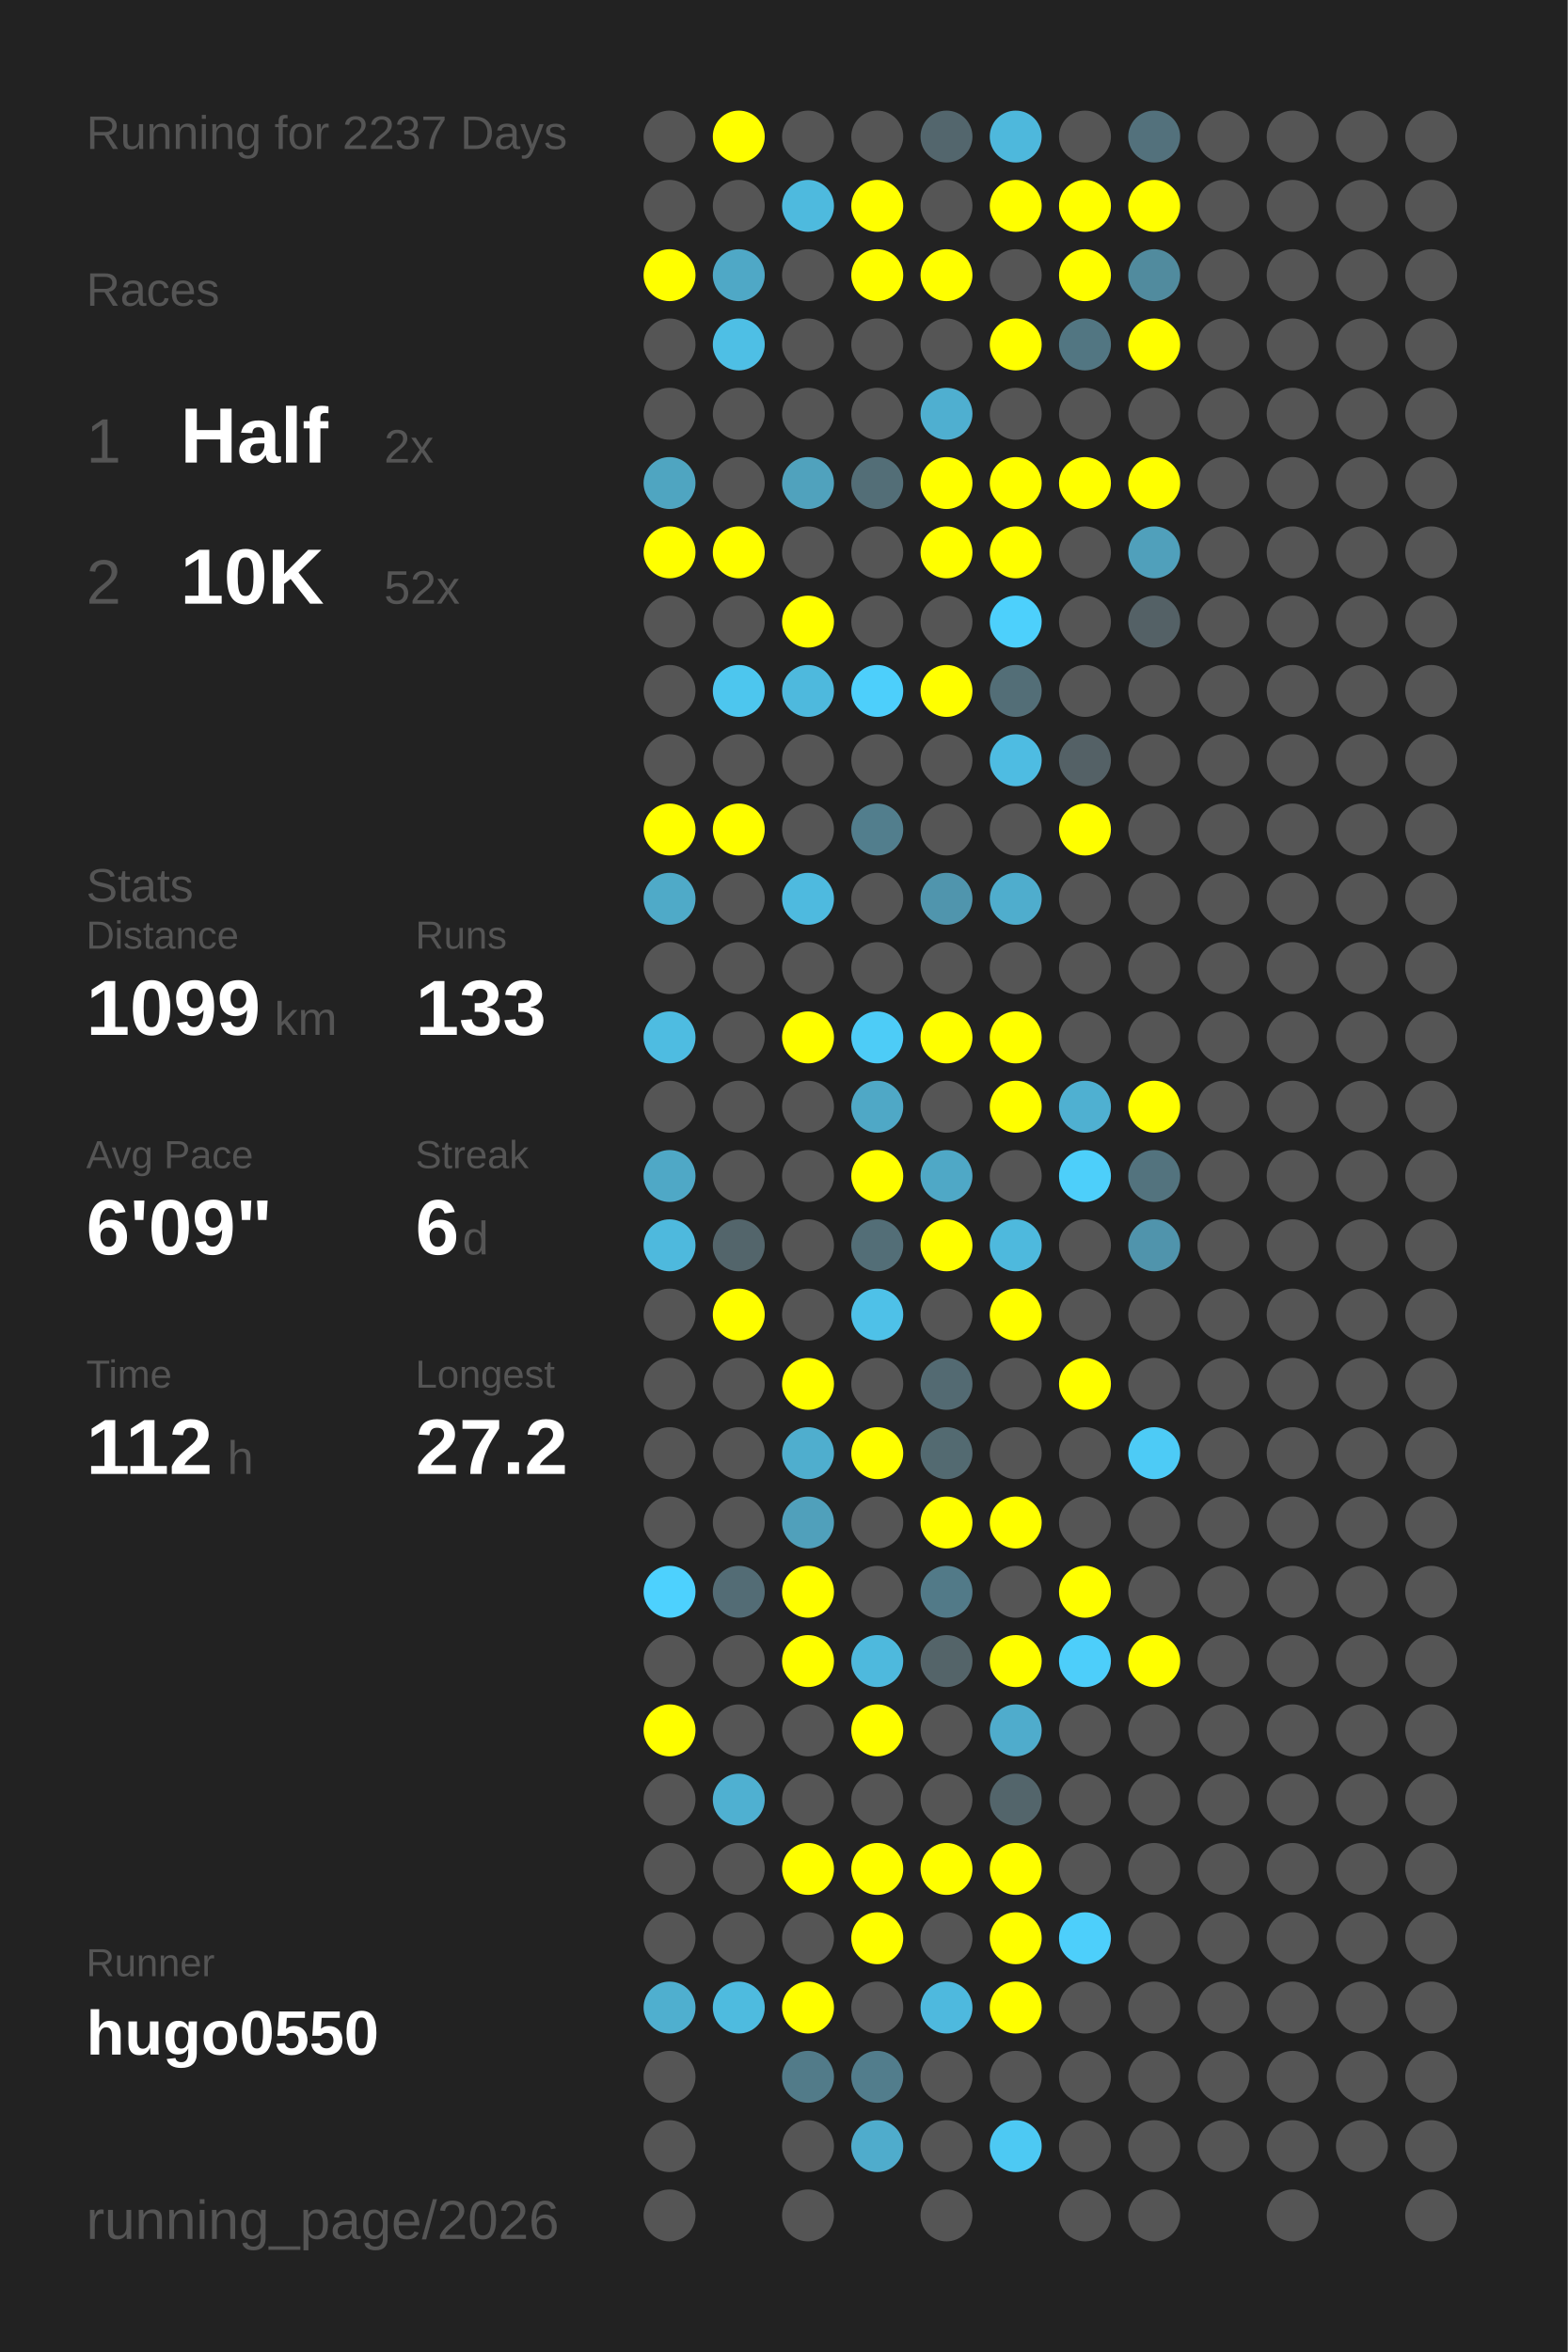
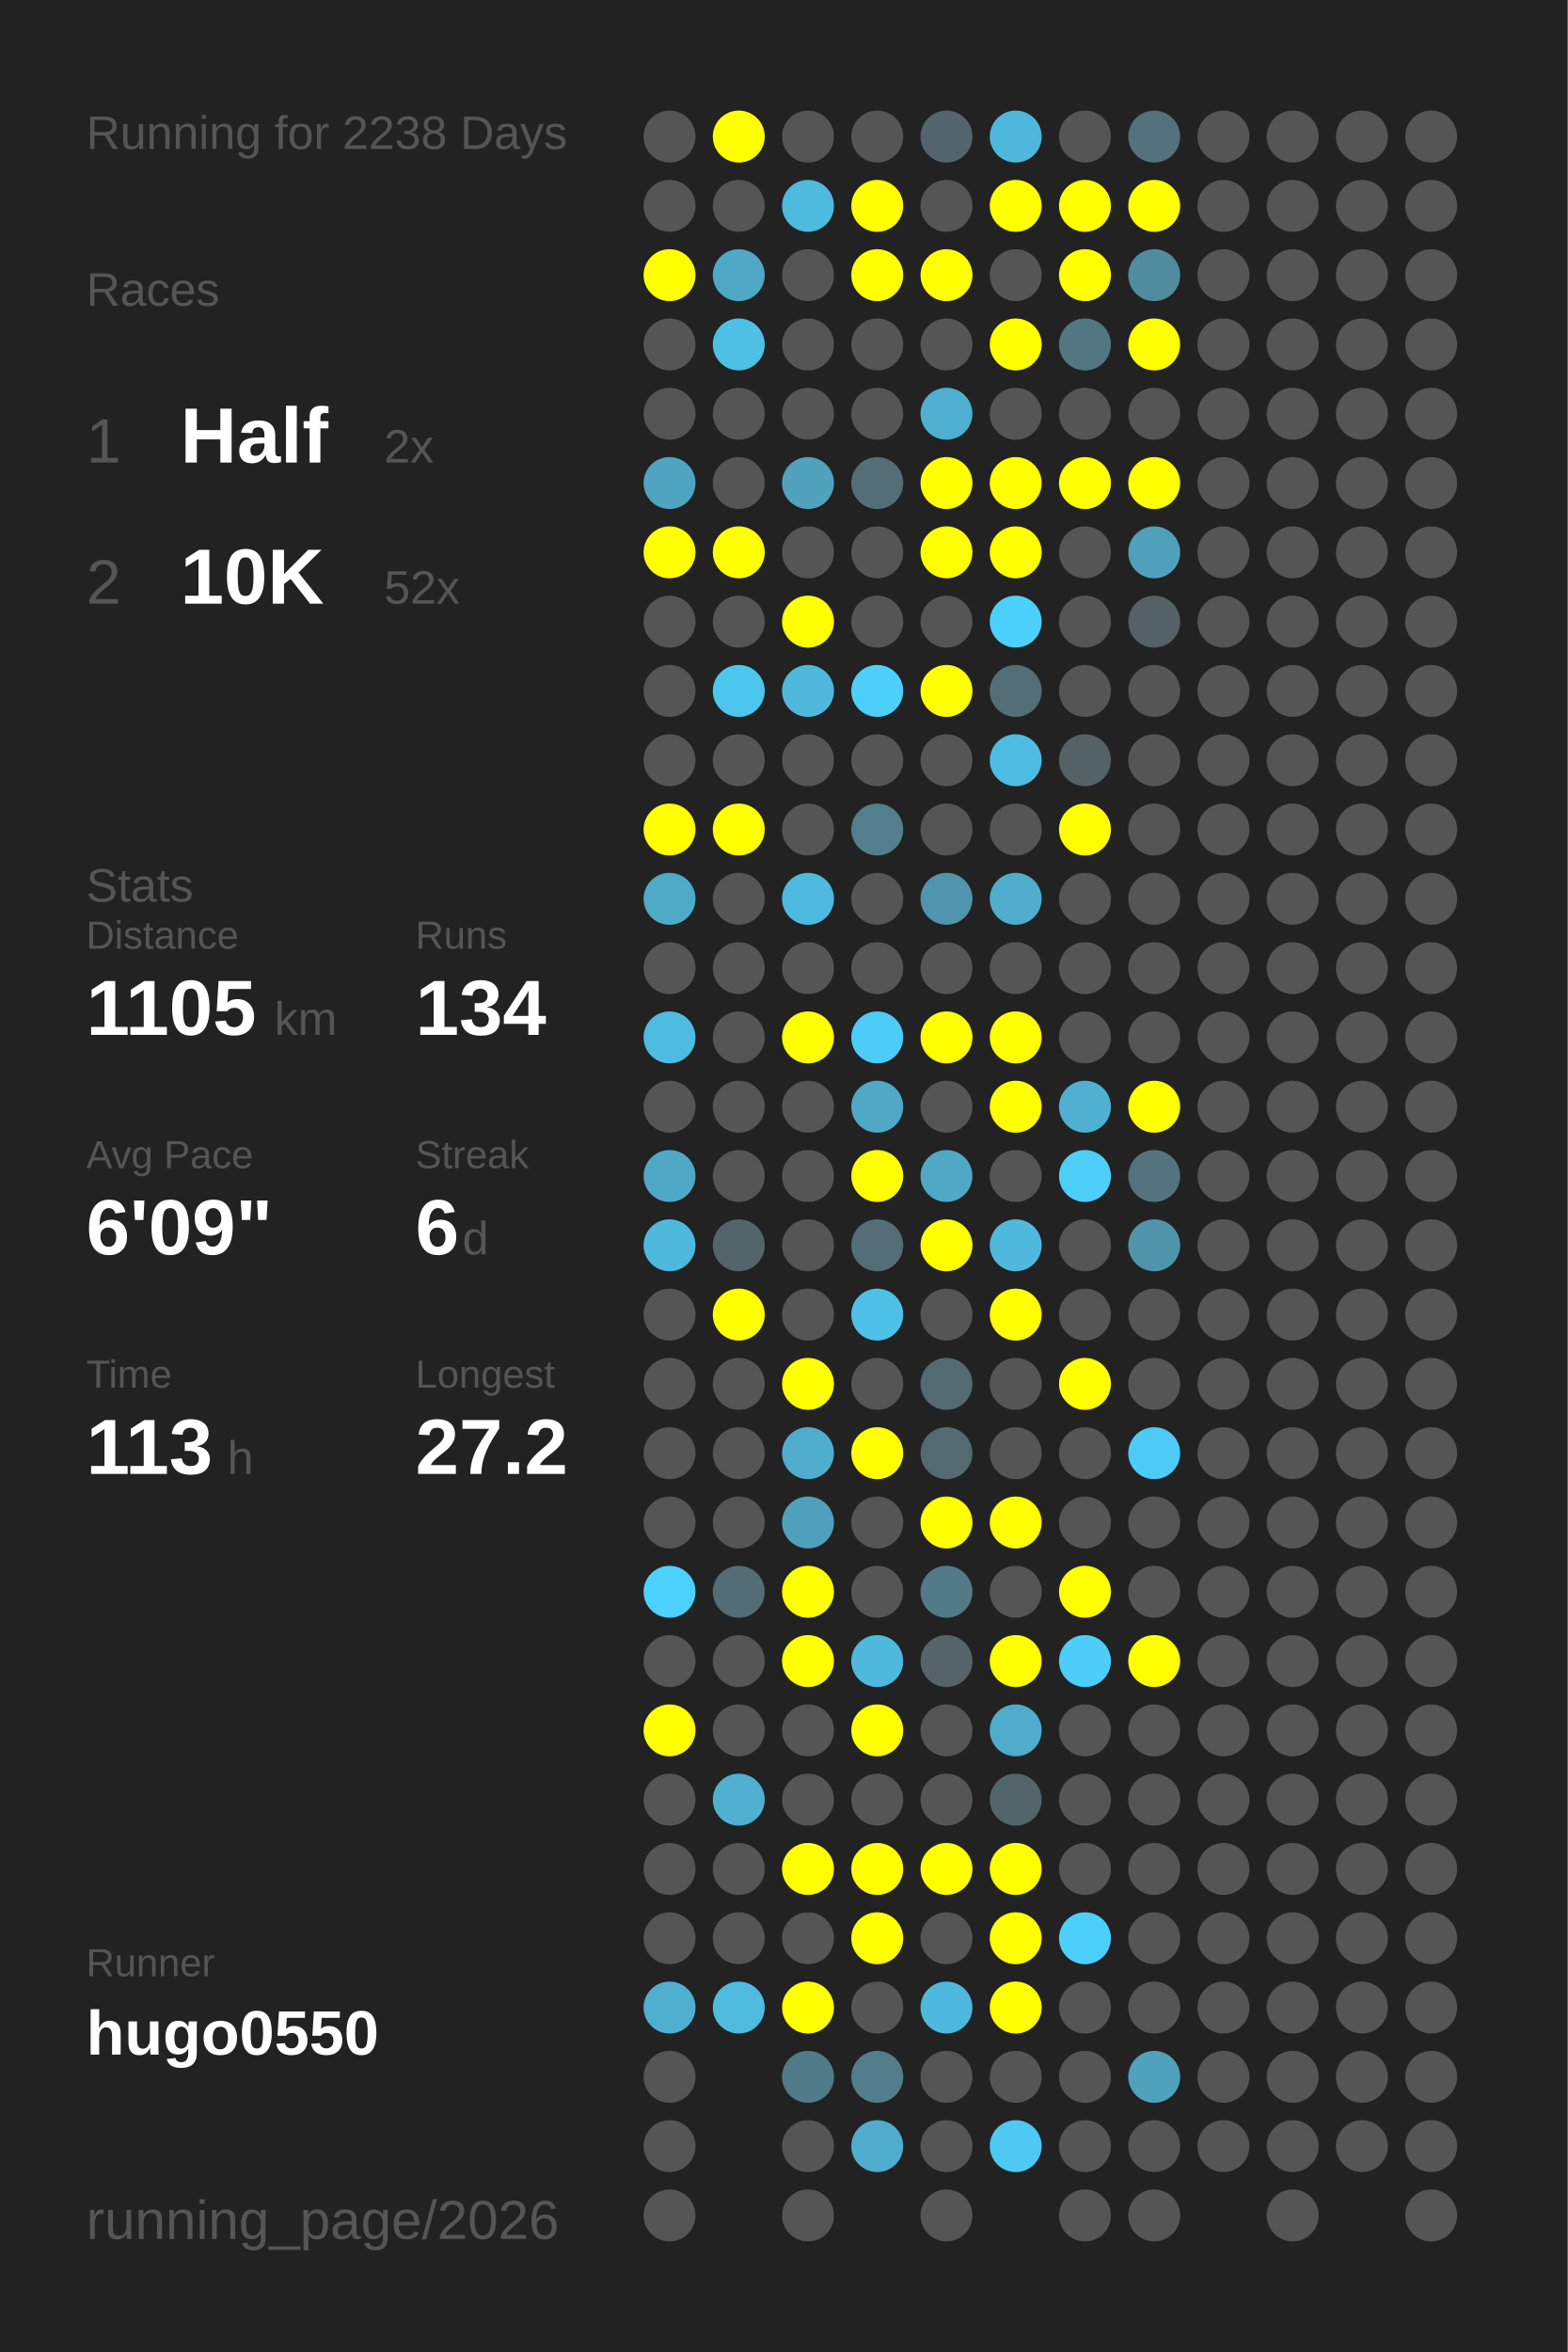
<svg xmlns="http://www.w3.org/2000/svg" baseProfile="full" height="300mm" version="1.1" viewBox="0,0,200,300" width="200mm">
  <defs />
  <rect fill="#222222" height="300" width="200" x="0" y="0" />
-   <text fill="#555555" style="font-size:6px; font-family:Arial;" x="11" y="19">Running for 2237 Days</text>
+   <text fill="#555555" style="font-size:6px; font-family:Arial;" x="11" y="19">Running for 2238 Days</text>
  <text fill="#555555" style="font-size:6px; font-family:Arial;" x="11" y="39">Races</text>
  <text fill="#555555" style="font-size:8px; font-family:Arial;" x="11" y="59">1</text>
  <text fill="#FFFFFF" style="font-size:10px; font-family:Arial; font-weight:bold;" x="23" y="59">Half</text>
  <text fill="#555555" style="font-size:6px; font-family:Arial;" x="49" y="59">2x</text>
  <text fill="#555555" style="font-size:8px; font-family:Arial;" x="11" y="77">2</text>
  <text fill="#FFFFFF" style="font-size:10px; font-family:Arial; font-weight:bold;" x="23" y="77">10K</text>
  <text fill="#555555" style="font-size:6px; font-family:Arial;" x="49" y="77">52x</text>
  <text fill="#555555" style="font-size:6px; font-family:Arial;" x="11" y="115">Stats</text>
  <text fill="#555555" style="font-size:5px; font-family:Arial;" x="11" y="121">Distance</text>
-   <text fill="#FFFFFF" style="font-size:10px; font-family:Arial; font-weight:bold;" x="11" y="132">1099</text>
+   <text fill="#FFFFFF" style="font-size:10px; font-family:Arial; font-weight:bold;" x="11" y="132">1105</text>
  <text fill="#555555" style="font-size:6px; font-family:Arial;" x="35" y="132">km</text>
  <text fill="#555555" style="font-size:5px; font-family:Arial;" x="53" y="121">Runs</text>
-   <text fill="#FFFFFF" style="font-size:10px; font-family:Arial; font-weight:bold;" x="53" y="132">133</text>
+   <text fill="#FFFFFF" style="font-size:10px; font-family:Arial; font-weight:bold;" x="53" y="132">134</text>
  <text fill="#555555" style="font-size:5px; font-family:Arial;" x="11" y="149">Avg Pace</text>
  <text fill="#FFFFFF" style="font-size:10px; font-family:Arial; font-weight:bold;" x="11" y="160">6'09"</text>
  <text fill="#555555" style="font-size:5px; font-family:Arial;" x="53" y="149">Streak</text>
  <text fill="#FFFFFF" style="font-size:10px; font-family:Arial; font-weight:bold;" x="53" y="160">6</text>
  <text fill="#555555" style="font-size:6px; font-family:Arial;" x="59" y="160">d</text>
  <text fill="#555555" style="font-size:5px; font-family:Arial;" x="11" y="177">Time</text>
-   <text fill="#FFFFFF" style="font-size:10px; font-family:Arial; font-weight:bold;" x="11" y="188">112</text>
+   <text fill="#FFFFFF" style="font-size:10px; font-family:Arial; font-weight:bold;" x="11" y="188">113</text>
  <text fill="#555555" style="font-size:6px; font-family:Arial;" x="29" y="188">h</text>
  <text fill="#555555" style="font-size:5px; font-family:Arial;" x="53" y="177">Longest</text>
  <text fill="#FFFFFF" style="font-size:10px; font-family:Arial; font-weight:bold;" x="53" y="188">27.2</text>
  <text fill="#555555" style="font-size:5px; font-family:Arial;" x="11" y="252.065">Runner</text>
  <text fill="#FFFFFF" style="font-size:8px; font-family:Arial; font-weight:bold;" x="11" y="262.065">hugo0550</text>
  <text fill="#555555" style="font-size:7px; font-family:Arial;" x="11" y="285.581">running_page/2026</text>
  <circle cx="85.417" cy="17.419" fill="#555555" r="3.312" />
  <circle cx="85.417" cy="26.258" fill="#555555" r="3.312" />
  <circle cx="85.417" cy="35.097" fill="#FFFF00" r="3.312" />
  <circle cx="85.417" cy="43.935" fill="#555555" r="3.312" />
  <circle cx="85.417" cy="52.774" fill="#555555" r="3.312" />
  <circle cx="85.417" cy="61.613" fill="#4fa5c1" r="3.312" />
  <circle cx="85.417" cy="70.452" fill="#FFFF00" r="3.312" />
  <circle cx="85.417" cy="79.29" fill="#555555" r="3.312" />
  <circle cx="85.417" cy="88.129" fill="#555555" r="3.312" />
  <circle cx="85.417" cy="96.968" fill="#555555" r="3.312" />
  <circle cx="85.417" cy="105.806" fill="#FFFF00" r="3.312" />
  <circle cx="85.417" cy="114.645" fill="#4faac8" r="3.312" />
  <circle cx="85.417" cy="123.484" fill="#555555" r="3.312" />
  <circle cx="85.417" cy="132.323" fill="#4ebce1" r="3.312" />
  <circle cx="85.417" cy="141.161" fill="#555555" r="3.312" />
  <circle cx="85.417" cy="150" fill="#4fa8c6" r="3.312" />
  <circle cx="85.417" cy="158.839" fill="#4eb9dd" r="3.312" />
  <circle cx="85.417" cy="167.677" fill="#555555" r="3.312" />
  <circle cx="85.417" cy="176.516" fill="#555555" r="3.312" />
  <circle cx="85.417" cy="185.355" fill="#555555" r="3.312" />
  <circle cx="85.417" cy="194.194" fill="#555555" r="3.312" />
  <circle cx="85.417" cy="203.032" fill="#4dd1fe" r="3.312" />
  <circle cx="85.417" cy="211.871" fill="#555555" r="3.312" />
  <circle cx="85.417" cy="220.71" fill="#FFFF00" r="3.312" />
  <circle cx="85.417" cy="229.548" fill="#555555" r="3.312" />
  <circle cx="85.417" cy="238.387" fill="#555555" r="3.312" />
  <circle cx="85.417" cy="247.226" fill="#555555" r="3.312" />
  <circle cx="85.417" cy="256.065" fill="#4fafcf" r="3.312" />
  <circle cx="85.417" cy="264.903" fill="#555555" r="3.312" />
  <circle cx="85.417" cy="273.742" fill="#555555" r="3.312" />
  <circle cx="85.417" cy="282.581" fill="#555555" r="3.312" />
  <circle cx="94.25" cy="17.419" fill="#FFFF00" r="3.312" />
  <circle cx="94.25" cy="26.258" fill="#555555" r="3.312" />
  <circle cx="94.25" cy="35.097" fill="#4fa8c6" r="3.312" />
  <circle cx="94.25" cy="43.935" fill="#4ebfe5" r="3.312" />
  <circle cx="94.25" cy="52.774" fill="#555555" r="3.312" />
  <circle cx="94.25" cy="61.613" fill="#555555" r="3.312" />
  <circle cx="94.25" cy="70.452" fill="#FFFF00" r="3.312" />
  <circle cx="94.25" cy="79.29" fill="#555555" r="3.312" />
  <circle cx="94.25" cy="88.129" fill="#4dc6ee" r="3.312" />
  <circle cx="94.25" cy="96.968" fill="#555555" r="3.312" />
  <circle cx="94.25" cy="105.806" fill="#FFFF00" r="3.312" />
  <circle cx="94.25" cy="114.645" fill="#555555" r="3.312" />
  <circle cx="94.25" cy="123.484" fill="#555555" r="3.312" />
  <circle cx="94.25" cy="132.323" fill="#555555" r="3.312" />
  <circle cx="94.25" cy="141.161" fill="#555555" r="3.312" />
  <circle cx="94.25" cy="150" fill="#555555" r="3.312" />
  <circle cx="94.25" cy="158.839" fill="#53656b" r="3.312" />
  <circle cx="94.25" cy="167.677" fill="#FFFF00" r="3.312" />
  <circle cx="94.25" cy="176.516" fill="#555555" r="3.312" />
  <circle cx="94.25" cy="185.355" fill="#555555" r="3.312" />
  <circle cx="94.25" cy="194.194" fill="#555555" r="3.312" />
  <circle cx="94.25" cy="203.032" fill="#536c75" r="3.312" />
  <circle cx="94.25" cy="211.871" fill="#555555" r="3.312" />
  <circle cx="94.25" cy="220.71" fill="#555555" r="3.312" />
  <circle cx="94.25" cy="229.548" fill="#4fb0d1" r="3.312" />
  <circle cx="94.25" cy="238.387" fill="#555555" r="3.312" />
  <circle cx="94.25" cy="247.226" fill="#555555" r="3.312" />
  <circle cx="94.25" cy="256.065" fill="#4ebbdf" r="3.312" />
  <circle cx="103.083" cy="17.419" fill="#555555" r="3.312" />
  <circle cx="103.083" cy="26.258" fill="#4ebade" r="3.312" />
  <circle cx="103.083" cy="35.097" fill="#555555" r="3.312" />
  <circle cx="103.083" cy="43.935" fill="#555555" r="3.312" />
  <circle cx="103.083" cy="52.774" fill="#555555" r="3.312" />
  <circle cx="103.083" cy="61.613" fill="#50a2bd" r="3.312" />
  <circle cx="103.083" cy="70.452" fill="#555555" r="3.312" />
  <circle cx="103.083" cy="79.29" fill="#FFFF00" r="3.312" />
  <circle cx="103.083" cy="88.129" fill="#4eb9dd" r="3.312" />
  <circle cx="103.083" cy="96.968" fill="#555555" r="3.312" />
  <circle cx="103.083" cy="105.806" fill="#555555" r="3.312" />
  <circle cx="103.083" cy="114.645" fill="#4ebadf" r="3.312" />
  <circle cx="103.083" cy="123.484" fill="#555555" r="3.312" />
  <circle cx="103.083" cy="132.323" fill="#FFFF00" r="3.312" />
  <circle cx="103.083" cy="141.161" fill="#555555" r="3.312" />
  <circle cx="103.083" cy="150" fill="#555555" r="3.312" />
  <circle cx="103.083" cy="158.839" fill="#555555" r="3.312" />
  <circle cx="103.083" cy="167.677" fill="#555555" r="3.312" />
  <circle cx="103.083" cy="176.516" fill="#FFFF00" r="3.312" />
  <circle cx="103.083" cy="185.355" fill="#4faece" r="3.312" />
  <circle cx="103.083" cy="194.194" fill="#50a0bb" r="3.312" />
  <circle cx="103.083" cy="203.032" fill="#FFFF00" r="3.312" />
  <circle cx="103.083" cy="211.871" fill="#FFFF00" r="3.312" />
  <circle cx="103.083" cy="220.71" fill="#555555" r="3.312" />
  <circle cx="103.083" cy="229.548" fill="#555555" r="3.312" />
  <circle cx="103.083" cy="238.387" fill="#FFFF00" r="3.312" />
  <circle cx="103.083" cy="247.226" fill="#555555" r="3.312" />
  <circle cx="103.083" cy="256.065" fill="#FFFF00" r="3.312" />
  <circle cx="103.083" cy="264.903" fill="#527b89" r="3.312" />
  <circle cx="103.083" cy="273.742" fill="#555555" r="3.312" />
  <circle cx="103.083" cy="282.581" fill="#555555" r="3.312" />
  <circle cx="111.917" cy="17.419" fill="#555555" r="3.312" />
  <circle cx="111.917" cy="26.258" fill="#FFFF00" r="3.312" />
  <circle cx="111.917" cy="35.097" fill="#FFFF00" r="3.312" />
  <circle cx="111.917" cy="43.935" fill="#555555" r="3.312" />
  <circle cx="111.917" cy="52.774" fill="#555555" r="3.312" />
  <circle cx="111.917" cy="61.613" fill="#536e77" r="3.312" />
  <circle cx="111.917" cy="70.452" fill="#555555" r="3.312" />
  <circle cx="111.917" cy="79.29" fill="#555555" r="3.312" />
  <circle cx="111.917" cy="88.129" fill="#4dcffb" r="3.312" />
  <circle cx="111.917" cy="96.968" fill="#555555" r="3.312" />
  <circle cx="111.917" cy="105.806" fill="#527e8d" r="3.312" />
  <circle cx="111.917" cy="114.645" fill="#555555" r="3.312" />
  <circle cx="111.917" cy="123.484" fill="#555555" r="3.312" />
  <circle cx="111.917" cy="132.323" fill="#4dccf7" r="3.312" />
  <circle cx="111.917" cy="141.161" fill="#4fa8c6" r="3.312" />
  <circle cx="111.917" cy="150" fill="#FFFF00" r="3.312" />
  <circle cx="111.917" cy="158.839" fill="#536e77" r="3.312" />
  <circle cx="111.917" cy="167.677" fill="#4ec1e8" r="3.312" />
  <circle cx="111.917" cy="176.516" fill="#555555" r="3.312" />
  <circle cx="111.917" cy="185.355" fill="#FFFF00" r="3.312" />
  <circle cx="111.917" cy="194.194" fill="#555555" r="3.312" />
  <circle cx="111.917" cy="203.032" fill="#555555" r="3.312" />
  <circle cx="111.917" cy="211.871" fill="#4eb9dd" r="3.312" />
  <circle cx="111.917" cy="220.71" fill="#FFFF00" r="3.312" />
  <circle cx="111.917" cy="229.548" fill="#555555" r="3.312" />
  <circle cx="111.917" cy="238.387" fill="#FFFF00" r="3.312" />
  <circle cx="111.917" cy="247.226" fill="#FFFF00" r="3.312" />
  <circle cx="111.917" cy="256.065" fill="#555555" r="3.312" />
  <circle cx="111.917" cy="264.903" fill="#527d8c" r="3.312" />
  <circle cx="111.917" cy="273.742" fill="#4faccc" r="3.312" />
  <circle cx="120.75" cy="17.419" fill="#53666d" r="3.312" />
  <circle cx="120.75" cy="26.258" fill="#555555" r="3.312" />
  <circle cx="120.75" cy="35.097" fill="#FFFF00" r="3.312" />
  <circle cx="120.75" cy="43.935" fill="#555555" r="3.312" />
  <circle cx="120.75" cy="52.774" fill="#4fafd0" r="3.312" />
  <circle cx="120.75" cy="61.613" fill="#FFFF00" r="3.312" />
  <circle cx="120.75" cy="70.452" fill="#FFFF00" r="3.312" />
  <circle cx="120.75" cy="79.29" fill="#555555" r="3.312" />
  <circle cx="120.75" cy="88.129" fill="#FFFF00" r="3.312" />
  <circle cx="120.75" cy="96.968" fill="#555555" r="3.312" />
  <circle cx="120.75" cy="105.806" fill="#555555" r="3.312" />
  <circle cx="120.75" cy="114.645" fill="#5095ad" r="3.312" />
  <circle cx="120.75" cy="123.484" fill="#555555" r="3.312" />
  <circle cx="120.75" cy="132.323" fill="#FFFF00" r="3.312" />
  <circle cx="120.75" cy="141.161" fill="#555555" r="3.312" />
  <circle cx="120.75" cy="150" fill="#4fa8c6" r="3.312" />
  <circle cx="120.75" cy="158.839" fill="#FFFF00" r="3.312" />
  <circle cx="120.75" cy="167.677" fill="#555555" r="3.312" />
  <circle cx="120.75" cy="176.516" fill="#536a72" r="3.312" />
  <circle cx="120.75" cy="185.355" fill="#536a71" r="3.312" />
  <circle cx="120.75" cy="194.194" fill="#FFFF00" r="3.312" />
  <circle cx="120.75" cy="203.032" fill="#527a88" r="3.312" />
  <circle cx="120.75" cy="211.871" fill="#546469" r="3.312" />
  <circle cx="120.75" cy="220.71" fill="#555555" r="3.312" />
  <circle cx="120.75" cy="229.548" fill="#555555" r="3.312" />
  <circle cx="120.75" cy="238.387" fill="#FFFF00" r="3.312" />
  <circle cx="120.75" cy="247.226" fill="#555555" r="3.312" />
  <circle cx="120.75" cy="256.065" fill="#4eb9de" r="3.312" />
  <circle cx="120.75" cy="264.903" fill="#555555" r="3.312" />
  <circle cx="120.75" cy="273.742" fill="#555555" r="3.312" />
  <circle cx="120.75" cy="282.581" fill="#555555" r="3.312" />
  <circle cx="129.583" cy="17.419" fill="#4eb8dc" r="3.312" />
  <circle cx="129.583" cy="26.258" fill="#FFFF00" r="3.312" />
  <circle cx="129.583" cy="35.097" fill="#555555" r="3.312" />
  <circle cx="129.583" cy="43.935" fill="#FFFF00" r="3.312" />
  <circle cx="129.583" cy="52.774" fill="#555555" r="3.312" />
  <circle cx="129.583" cy="61.613" fill="#FFFF00" r="3.312" />
  <circle cx="129.583" cy="70.452" fill="#FFFF00" r="3.312" />
  <circle cx="129.583" cy="79.29" fill="#4dd0fc" r="3.312" />
  <circle cx="129.583" cy="88.129" fill="#536e77" r="3.312" />
  <circle cx="129.583" cy="96.968" fill="#4ebce2" r="3.312" />
  <circle cx="129.583" cy="105.806" fill="#555555" r="3.312" />
  <circle cx="129.583" cy="114.645" fill="#4fadcd" r="3.312" />
  <circle cx="129.583" cy="123.484" fill="#555555" r="3.312" />
  <circle cx="129.583" cy="132.323" fill="#FFFF00" r="3.312" />
  <circle cx="129.583" cy="141.161" fill="#FFFF00" r="3.312" />
  <circle cx="129.583" cy="150" fill="#555555" r="3.312" />
  <circle cx="129.583" cy="158.839" fill="#4eb9dd" r="3.312" />
  <circle cx="129.583" cy="167.677" fill="#FFFF00" r="3.312" />
  <circle cx="129.583" cy="176.516" fill="#555555" r="3.312" />
  <circle cx="129.583" cy="185.355" fill="#555555" r="3.312" />
  <circle cx="129.583" cy="194.194" fill="#FFFF00" r="3.312" />
  <circle cx="129.583" cy="203.032" fill="#555555" r="3.312" />
  <circle cx="129.583" cy="211.871" fill="#FFFF00" r="3.312" />
  <circle cx="129.583" cy="220.71" fill="#4faccc" r="3.312" />
  <circle cx="129.583" cy="229.548" fill="#53656b" r="3.312" />
  <circle cx="129.583" cy="238.387" fill="#FFFF00" r="3.312" />
  <circle cx="129.583" cy="247.226" fill="#FFFF00" r="3.312" />
  <circle cx="129.583" cy="256.065" fill="#FFFF00" r="3.312" />
  <circle cx="129.583" cy="264.903" fill="#555555" r="3.312" />
  <circle cx="129.583" cy="273.742" fill="#4dc9f3" r="3.312" />
  <circle cx="138.417" cy="17.419" fill="#555555" r="3.312" />
  <circle cx="138.417" cy="26.258" fill="#FFFF00" r="3.312" />
  <circle cx="138.417" cy="35.097" fill="#FFFF00" r="3.312" />
  <circle cx="138.417" cy="43.935" fill="#527682" r="3.312" />
  <circle cx="138.417" cy="52.774" fill="#555555" r="3.312" />
  <circle cx="138.417" cy="61.613" fill="#FFFF00" r="3.312" />
  <circle cx="138.417" cy="70.452" fill="#555555" r="3.312" />
  <circle cx="138.417" cy="79.29" fill="#555555" r="3.312" />
  <circle cx="138.417" cy="88.129" fill="#555555" r="3.312" />
  <circle cx="138.417" cy="96.968" fill="#546166" r="3.312" />
  <circle cx="138.417" cy="105.806" fill="#FFFF00" r="3.312" />
  <circle cx="138.417" cy="114.645" fill="#555555" r="3.312" />
  <circle cx="138.417" cy="123.484" fill="#555555" r="3.312" />
  <circle cx="138.417" cy="132.323" fill="#555555" r="3.312" />
  <circle cx="138.417" cy="141.161" fill="#4fb0d1" r="3.312" />
  <circle cx="138.417" cy="150" fill="#4dcffa" r="3.312" />
  <circle cx="138.417" cy="158.839" fill="#555555" r="3.312" />
  <circle cx="138.417" cy="167.677" fill="#555555" r="3.312" />
  <circle cx="138.417" cy="176.516" fill="#FFFF00" r="3.312" />
  <circle cx="138.417" cy="185.355" fill="#555555" r="3.312" />
  <circle cx="138.417" cy="194.194" fill="#555555" r="3.312" />
  <circle cx="138.417" cy="203.032" fill="#FFFF00" r="3.312" />
  <circle cx="138.417" cy="211.871" fill="#4dcefa" r="3.312" />
  <circle cx="138.417" cy="220.71" fill="#555555" r="3.312" />
  <circle cx="138.417" cy="229.548" fill="#555555" r="3.312" />
  <circle cx="138.417" cy="238.387" fill="#555555" r="3.312" />
  <circle cx="138.417" cy="247.226" fill="#4dcffb" r="3.312" />
  <circle cx="138.417" cy="256.065" fill="#555555" r="3.312" />
  <circle cx="138.417" cy="264.903" fill="#555555" r="3.312" />
  <circle cx="138.417" cy="273.742" fill="#555555" r="3.312" />
  <circle cx="138.417" cy="282.581" fill="#555555" r="3.312" />
  <circle cx="147.25" cy="17.419" fill="#53717c" r="3.312" />
  <circle cx="147.25" cy="26.258" fill="#FFFF00" r="3.312" />
  <circle cx="147.25" cy="35.097" fill="#518b9e" r="3.312" />
  <circle cx="147.25" cy="43.935" fill="#FFFF00" r="3.312" />
  <circle cx="147.25" cy="52.774" fill="#555555" r="3.312" />
  <circle cx="147.25" cy="61.613" fill="#FFFF00" r="3.312" />
  <circle cx="147.25" cy="70.452" fill="#50a0bb" r="3.312" />
  <circle cx="147.25" cy="79.29" fill="#546166" r="3.312" />
  <circle cx="147.25" cy="88.129" fill="#555555" r="3.312" />
  <circle cx="147.25" cy="96.968" fill="#555555" r="3.312" />
  <circle cx="147.25" cy="105.806" fill="#555555" r="3.312" />
  <circle cx="147.25" cy="114.645" fill="#555555" r="3.312" />
  <circle cx="147.25" cy="123.484" fill="#555555" r="3.312" />
  <circle cx="147.25" cy="132.323" fill="#555555" r="3.312" />
  <circle cx="147.25" cy="141.161" fill="#FFFF00" r="3.312" />
  <circle cx="147.25" cy="150" fill="#53737e" r="3.312" />
  <circle cx="147.25" cy="158.839" fill="#5094ac" r="3.312" />
  <circle cx="147.25" cy="167.677" fill="#555555" r="3.312" />
  <circle cx="147.25" cy="176.516" fill="#555555" r="3.312" />
  <circle cx="147.25" cy="185.355" fill="#4dcbf6" r="3.312" />
  <circle cx="147.25" cy="194.194" fill="#555555" r="3.312" />
  <circle cx="147.25" cy="203.032" fill="#555555" r="3.312" />
  <circle cx="147.25" cy="211.871" fill="#FFFF00" r="3.312" />
  <circle cx="147.25" cy="220.71" fill="#555555" r="3.312" />
  <circle cx="147.25" cy="229.548" fill="#555555" r="3.312" />
  <circle cx="147.25" cy="238.387" fill="#555555" r="3.312" />
  <circle cx="147.25" cy="247.226" fill="#555555" r="3.312" />
  <circle cx="147.25" cy="256.065" fill="#555555" r="3.312" />
-   <circle cx="147.25" cy="264.903" fill="#555555" r="3.312" />
+   <circle cx="147.25" cy="264.903" fill="#50a1bc" r="3.312" />
  <circle cx="147.25" cy="273.742" fill="#555555" r="3.312" />
  <circle cx="147.25" cy="282.581" fill="#555555" r="3.312" />
  <circle cx="156.083" cy="17.419" fill="#555555" r="3.312" />
  <circle cx="156.083" cy="26.258" fill="#555555" r="3.312" />
  <circle cx="156.083" cy="35.097" fill="#555555" r="3.312" />
  <circle cx="156.083" cy="43.935" fill="#555555" r="3.312" />
  <circle cx="156.083" cy="52.774" fill="#555555" r="3.312" />
  <circle cx="156.083" cy="61.613" fill="#555555" r="3.312" />
  <circle cx="156.083" cy="70.452" fill="#555555" r="3.312" />
  <circle cx="156.083" cy="79.29" fill="#555555" r="3.312" />
  <circle cx="156.083" cy="88.129" fill="#555555" r="3.312" />
  <circle cx="156.083" cy="96.968" fill="#555555" r="3.312" />
  <circle cx="156.083" cy="105.806" fill="#555555" r="3.312" />
  <circle cx="156.083" cy="114.645" fill="#555555" r="3.312" />
  <circle cx="156.083" cy="123.484" fill="#555555" r="3.312" />
  <circle cx="156.083" cy="132.323" fill="#555555" r="3.312" />
  <circle cx="156.083" cy="141.161" fill="#555555" r="3.312" />
  <circle cx="156.083" cy="150" fill="#555555" r="3.312" />
  <circle cx="156.083" cy="158.839" fill="#555555" r="3.312" />
  <circle cx="156.083" cy="167.677" fill="#555555" r="3.312" />
  <circle cx="156.083" cy="176.516" fill="#555555" r="3.312" />
  <circle cx="156.083" cy="185.355" fill="#555555" r="3.312" />
  <circle cx="156.083" cy="194.194" fill="#555555" r="3.312" />
  <circle cx="156.083" cy="203.032" fill="#555555" r="3.312" />
  <circle cx="156.083" cy="211.871" fill="#555555" r="3.312" />
  <circle cx="156.083" cy="220.71" fill="#555555" r="3.312" />
  <circle cx="156.083" cy="229.548" fill="#555555" r="3.312" />
  <circle cx="156.083" cy="238.387" fill="#555555" r="3.312" />
  <circle cx="156.083" cy="247.226" fill="#555555" r="3.312" />
  <circle cx="156.083" cy="256.065" fill="#555555" r="3.312" />
  <circle cx="156.083" cy="264.903" fill="#555555" r="3.312" />
  <circle cx="156.083" cy="273.742" fill="#555555" r="3.312" />
  <circle cx="164.917" cy="17.419" fill="#555555" r="3.312" />
  <circle cx="164.917" cy="26.258" fill="#555555" r="3.312" />
  <circle cx="164.917" cy="35.097" fill="#555555" r="3.312" />
  <circle cx="164.917" cy="43.935" fill="#555555" r="3.312" />
  <circle cx="164.917" cy="52.774" fill="#555555" r="3.312" />
  <circle cx="164.917" cy="61.613" fill="#555555" r="3.312" />
  <circle cx="164.917" cy="70.452" fill="#555555" r="3.312" />
  <circle cx="164.917" cy="79.29" fill="#555555" r="3.312" />
  <circle cx="164.917" cy="88.129" fill="#555555" r="3.312" />
  <circle cx="164.917" cy="96.968" fill="#555555" r="3.312" />
  <circle cx="164.917" cy="105.806" fill="#555555" r="3.312" />
  <circle cx="164.917" cy="114.645" fill="#555555" r="3.312" />
  <circle cx="164.917" cy="123.484" fill="#555555" r="3.312" />
  <circle cx="164.917" cy="132.323" fill="#555555" r="3.312" />
  <circle cx="164.917" cy="141.161" fill="#555555" r="3.312" />
  <circle cx="164.917" cy="150" fill="#555555" r="3.312" />
  <circle cx="164.917" cy="158.839" fill="#555555" r="3.312" />
  <circle cx="164.917" cy="167.677" fill="#555555" r="3.312" />
  <circle cx="164.917" cy="176.516" fill="#555555" r="3.312" />
  <circle cx="164.917" cy="185.355" fill="#555555" r="3.312" />
  <circle cx="164.917" cy="194.194" fill="#555555" r="3.312" />
  <circle cx="164.917" cy="203.032" fill="#555555" r="3.312" />
  <circle cx="164.917" cy="211.871" fill="#555555" r="3.312" />
  <circle cx="164.917" cy="220.71" fill="#555555" r="3.312" />
  <circle cx="164.917" cy="229.548" fill="#555555" r="3.312" />
  <circle cx="164.917" cy="238.387" fill="#555555" r="3.312" />
  <circle cx="164.917" cy="247.226" fill="#555555" r="3.312" />
  <circle cx="164.917" cy="256.065" fill="#555555" r="3.312" />
  <circle cx="164.917" cy="264.903" fill="#555555" r="3.312" />
  <circle cx="164.917" cy="273.742" fill="#555555" r="3.312" />
  <circle cx="164.917" cy="282.581" fill="#555555" r="3.312" />
  <circle cx="173.75" cy="17.419" fill="#555555" r="3.312" />
  <circle cx="173.75" cy="26.258" fill="#555555" r="3.312" />
  <circle cx="173.75" cy="35.097" fill="#555555" r="3.312" />
  <circle cx="173.75" cy="43.935" fill="#555555" r="3.312" />
  <circle cx="173.75" cy="52.774" fill="#555555" r="3.312" />
  <circle cx="173.75" cy="61.613" fill="#555555" r="3.312" />
  <circle cx="173.75" cy="70.452" fill="#555555" r="3.312" />
  <circle cx="173.75" cy="79.29" fill="#555555" r="3.312" />
  <circle cx="173.75" cy="88.129" fill="#555555" r="3.312" />
  <circle cx="173.75" cy="96.968" fill="#555555" r="3.312" />
  <circle cx="173.75" cy="105.806" fill="#555555" r="3.312" />
  <circle cx="173.75" cy="114.645" fill="#555555" r="3.312" />
  <circle cx="173.75" cy="123.484" fill="#555555" r="3.312" />
  <circle cx="173.75" cy="132.323" fill="#555555" r="3.312" />
  <circle cx="173.75" cy="141.161" fill="#555555" r="3.312" />
  <circle cx="173.75" cy="150" fill="#555555" r="3.312" />
  <circle cx="173.75" cy="158.839" fill="#555555" r="3.312" />
  <circle cx="173.75" cy="167.677" fill="#555555" r="3.312" />
  <circle cx="173.75" cy="176.516" fill="#555555" r="3.312" />
  <circle cx="173.75" cy="185.355" fill="#555555" r="3.312" />
  <circle cx="173.75" cy="194.194" fill="#555555" r="3.312" />
  <circle cx="173.75" cy="203.032" fill="#555555" r="3.312" />
  <circle cx="173.75" cy="211.871" fill="#555555" r="3.312" />
  <circle cx="173.75" cy="220.71" fill="#555555" r="3.312" />
  <circle cx="173.75" cy="229.548" fill="#555555" r="3.312" />
  <circle cx="173.75" cy="238.387" fill="#555555" r="3.312" />
  <circle cx="173.75" cy="247.226" fill="#555555" r="3.312" />
  <circle cx="173.75" cy="256.065" fill="#555555" r="3.312" />
  <circle cx="173.75" cy="264.903" fill="#555555" r="3.312" />
  <circle cx="173.75" cy="273.742" fill="#555555" r="3.312" />
  <circle cx="182.583" cy="17.419" fill="#555555" r="3.312" />
  <circle cx="182.583" cy="26.258" fill="#555555" r="3.312" />
  <circle cx="182.583" cy="35.097" fill="#555555" r="3.312" />
  <circle cx="182.583" cy="43.935" fill="#555555" r="3.312" />
  <circle cx="182.583" cy="52.774" fill="#555555" r="3.312" />
  <circle cx="182.583" cy="61.613" fill="#555555" r="3.312" />
  <circle cx="182.583" cy="70.452" fill="#555555" r="3.312" />
  <circle cx="182.583" cy="79.29" fill="#555555" r="3.312" />
  <circle cx="182.583" cy="88.129" fill="#555555" r="3.312" />
  <circle cx="182.583" cy="96.968" fill="#555555" r="3.312" />
  <circle cx="182.583" cy="105.806" fill="#555555" r="3.312" />
  <circle cx="182.583" cy="114.645" fill="#555555" r="3.312" />
  <circle cx="182.583" cy="123.484" fill="#555555" r="3.312" />
  <circle cx="182.583" cy="132.323" fill="#555555" r="3.312" />
  <circle cx="182.583" cy="141.161" fill="#555555" r="3.312" />
  <circle cx="182.583" cy="150" fill="#555555" r="3.312" />
  <circle cx="182.583" cy="158.839" fill="#555555" r="3.312" />
  <circle cx="182.583" cy="167.677" fill="#555555" r="3.312" />
  <circle cx="182.583" cy="176.516" fill="#555555" r="3.312" />
  <circle cx="182.583" cy="185.355" fill="#555555" r="3.312" />
  <circle cx="182.583" cy="194.194" fill="#555555" r="3.312" />
  <circle cx="182.583" cy="203.032" fill="#555555" r="3.312" />
  <circle cx="182.583" cy="211.871" fill="#555555" r="3.312" />
  <circle cx="182.583" cy="220.71" fill="#555555" r="3.312" />
  <circle cx="182.583" cy="229.548" fill="#555555" r="3.312" />
  <circle cx="182.583" cy="238.387" fill="#555555" r="3.312" />
  <circle cx="182.583" cy="247.226" fill="#555555" r="3.312" />
  <circle cx="182.583" cy="256.065" fill="#555555" r="3.312" />
  <circle cx="182.583" cy="264.903" fill="#555555" r="3.312" />
  <circle cx="182.583" cy="273.742" fill="#555555" r="3.312" />
  <circle cx="182.583" cy="282.581" fill="#555555" r="3.312" />
</svg>
